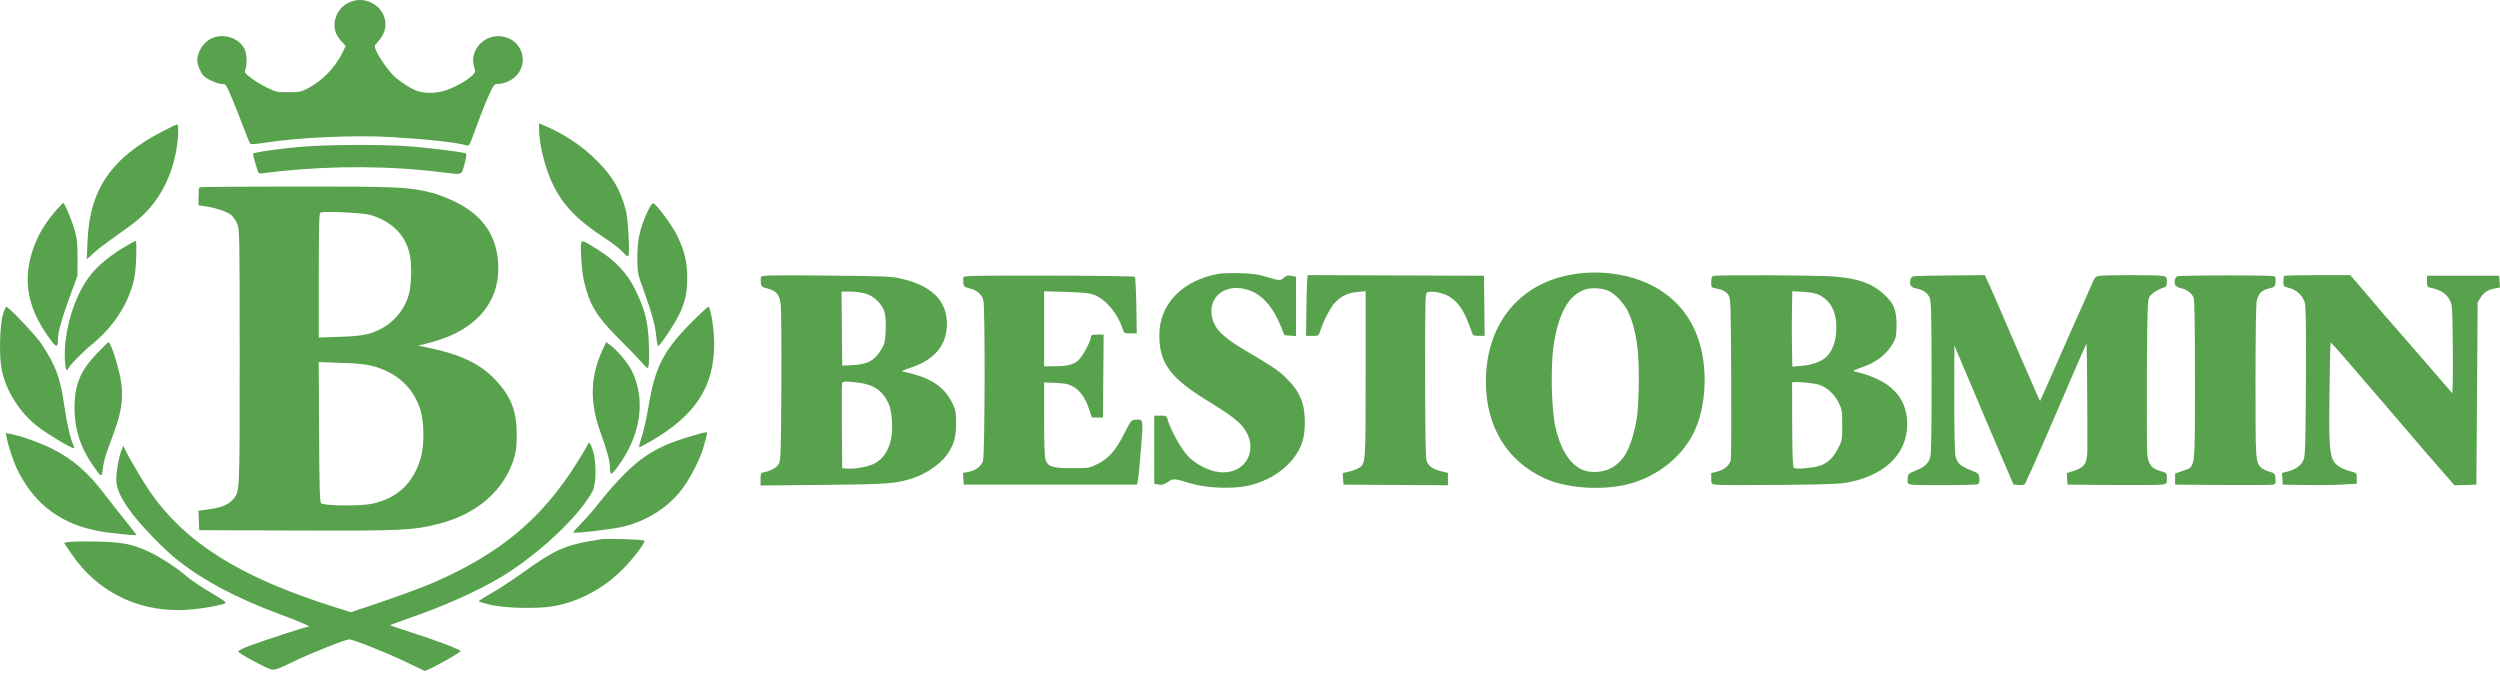
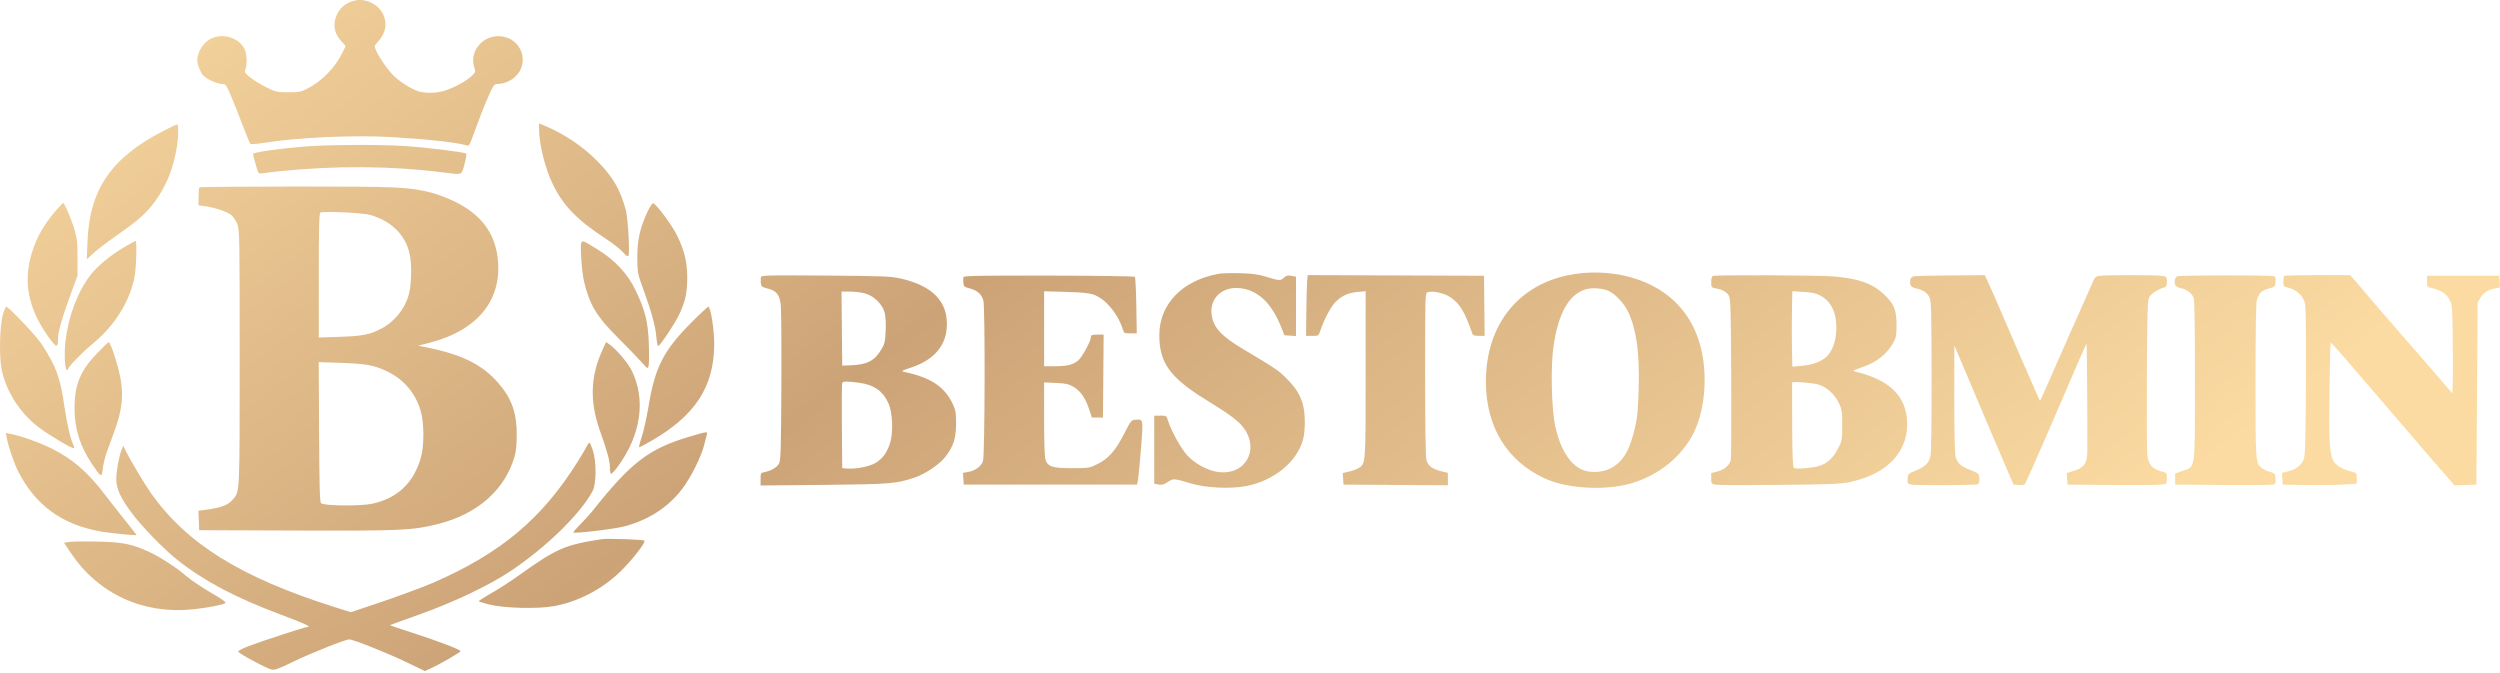
<svg xmlns="http://www.w3.org/2000/svg" width="1975" height="531" viewBox="0 0 1975 531" fill="none">
-   <path fill-rule="evenodd" clip-rule="evenodd" d="M280.849 0.329C272.653 1.89 266.923 7.255 264.784 15.371C263.203 21.368 264.829 27.218 269.52 32.41L273.083 36.354L270.361 41.917C264.69 53.509 254.421 63.99 242.849 69.998C237.923 72.555 236.352 72.853 227.795 72.853C218.757 72.853 217.827 72.649 210.6 69.076C206.398 66.998 200.696 63.509 197.93 61.323C193.343 57.697 192.986 57.122 193.875 54.785C195.477 50.571 195.027 42.157 192.996 38.337C188.693 30.249 177.433 26.331 168.402 29.779C161.139 32.553 155.874 40.256 155.855 48.135C155.848 51.017 158.396 57.184 160.637 59.708C163.042 62.417 171.758 66.332 175.411 66.343C178.343 66.353 178.657 66.787 182.814 76.603C185.202 82.24 189.364 92.703 192.063 99.853C194.761 107.003 197.325 113.213 197.76 113.654C198.195 114.094 202.989 113.741 208.414 112.868C234.826 108.618 279.63 106.565 308.849 108.266C337.566 109.938 360.926 112.527 369.002 114.934C370.223 115.297 371.067 114.304 372.227 111.14C379.643 90.905 382.483 83.614 386.069 75.603C389.734 67.416 390.505 66.352 392.779 66.347C397.502 66.337 402.869 64.274 406.525 61.064C419.238 49.903 412.078 29.718 395.009 28.595C381.191 27.687 370.378 40.957 374.74 53.47C375.756 56.385 375.618 56.985 373.397 59.303C369.835 63.021 360.861 68.234 353.295 70.98C346.415 73.478 338.389 74.011 331.555 72.425C326.849 71.332 318.095 66.14 312.058 60.861C307.46 56.841 299.355 45.403 296.894 39.463C295.663 36.491 295.75 36.06 298.078 33.555C303.789 27.411 305.681 21.155 303.865 14.413C301.301 4.89 290.762 -1.559 280.849 0.329ZM425.849 101.462C425.849 113.965 430.588 133.075 436.857 145.853C445.122 162.7 456.12 173.947 478.849 188.797C484.074 192.21 490.046 196.894 492.12 199.205C495.11 202.535 496.019 203.074 496.506 201.805C497.638 198.853 496.062 172.012 494.397 165.914C489.938 149.579 484.211 139.752 471.849 127.228C460.152 115.378 445.721 105.743 429.599 99.019L425.849 97.455V101.462ZM128.597 103.659C87.741 124.811 70.743 149.729 69.115 190.853L68.561 204.853L72.955 200.819C77.628 196.529 82.342 192.961 98.349 181.604C110.251 173.158 116.164 167.645 122.423 159.153C131.532 146.796 137.163 132.629 139.83 115.353C141.122 106.989 141.13 98.353 139.847 98.353C139.296 98.353 134.234 100.741 128.597 103.659ZM238.919 115.884C219.53 117.502 199.849 120.38 199.849 121.598C199.849 122.108 200.82 125.869 202.008 129.955C204.157 137.351 204.18 137.382 207.258 136.886C208.958 136.612 214.624 135.938 219.849 135.388C264.256 130.718 308.325 130.998 350.175 136.215C365.987 138.186 364.438 138.886 367.278 128.487C368.235 124.986 368.642 121.763 368.183 121.324C366.981 120.175 337.964 116.598 320.019 115.387C299.763 114.021 258.195 114.275 238.919 115.884ZM157.516 148.02C157.149 148.386 156.849 151.734 156.849 155.458V162.23L161.599 162.859C169.593 163.918 179.556 167.236 182.711 169.89C184.358 171.276 186.525 174.535 187.527 177.131C189.246 181.587 189.349 187.523 189.349 282.353C189.349 390.312 189.45 388.108 184.204 394.343C180.171 399.136 174.882 401.126 161.558 402.863L156.767 403.488L157.058 411.17L157.349 418.853L233.849 419.129C317.159 419.429 326.192 419.008 346.349 413.89C377.28 406.037 398.78 387.063 406.451 360.853C407.641 356.787 408.218 351.308 408.241 343.853C408.297 326.104 404.297 314.804 393.616 302.53C380.877 287.891 364.784 279.957 336.349 274.297L330.349 273.103L339.628 270.703C377.842 260.817 397.279 236.323 393.111 203.304C390.614 183.52 379.682 169.247 359.428 159.325C353.885 156.609 345.749 153.472 341.349 152.353C323.081 147.707 315.509 147.353 234.464 147.353C192.509 147.353 157.882 147.653 157.516 148.02ZM43.94 166.603C33.511 178.655 27.201 190.588 23.835 204.627C18.734 225.905 23.401 245.49 38.61 266.626C44.706 275.097 45.807 275.189 45.834 267.231C45.851 262.032 49.33 250.068 56.412 230.853L61.203 217.853L61.255 203.853C61.299 192.278 60.924 188.518 59.093 182.143C56.776 174.08 51.026 160.353 49.965 160.353C49.626 160.353 46.915 163.166 43.94 166.603ZM511.38 167.579C505.473 180.365 503.346 190.125 503.477 203.853C503.588 215.531 503.718 216.202 508.318 228.853C514.78 246.624 517.761 257.517 518.51 266.103C518.858 270.091 519.504 273.353 519.946 273.353C521.324 273.353 532.822 256.199 536.368 248.853C541.331 238.569 542.921 231.408 542.919 219.353C542.916 206.945 540.752 198.053 534.741 185.75C530.905 177.898 518.671 161.397 516.076 160.574C515.297 160.328 513.474 163.046 511.38 167.579ZM292.849 169.858C309.851 175.069 320.475 185.837 323.725 201.152C325.328 208.711 325.114 223.295 323.28 231.358C320.609 243.101 311.864 254.201 300.849 259.83C291.946 264.38 286.125 265.508 268.599 266.082L251.849 266.63V217.575C251.849 179.303 252.124 168.394 253.099 167.946C255.91 166.657 287.337 168.169 292.849 169.858ZM98 195.321C87.08 201.817 77.272 209.916 71.646 217.083C61.532 229.964 54.189 249.241 51.759 269.287C50.557 279.212 51.223 292.353 52.929 292.353C53.435 292.353 53.849 291.919 53.849 291.39C53.849 289.817 65.386 277.958 72.881 271.827C88.224 259.274 99.16 243.452 104.491 226.093C106.466 219.662 107.143 214.834 107.575 204.103C107.888 196.323 107.742 190.353 107.239 190.354C106.749 190.354 102.592 192.59 98 195.321ZM459.21 191.854C458.191 194.511 459.652 215.115 461.373 222.353C465.759 240.799 471.338 250.045 488.253 266.906C495.456 274.085 503.687 282.585 506.545 285.795C511.733 291.622 511.742 291.627 512.417 288.937C512.789 287.455 512.864 279.63 512.584 271.548C511.982 254.193 509.628 244.808 501.877 228.853C495.641 216.016 485.776 205.495 471.994 196.986C460.568 189.931 460.031 189.716 459.21 191.854ZM962.612 216.319C933.967 221.549 915.903 240.225 915.861 264.656C915.823 286.489 924.203 298.192 952.349 315.614C968.662 325.712 973.012 328.694 978.111 333.279C996.746 350.033 986.894 375.642 962.849 372.952C954.598 372.029 944.058 366.456 937.976 359.802C932.98 354.335 925.018 339.988 922.715 332.3C921.55 328.41 921.462 328.353 916.691 328.353H911.849V355.242V382.13L915.262 382.771C917.965 383.278 919.473 382.869 922.512 380.806C926.874 377.844 927.413 377.874 940.349 381.807C952.486 385.496 972.328 386.44 984.892 383.925C1006.77 379.546 1024.74 364.721 1029.4 347.195C1031.43 339.569 1031.25 325.82 1029.03 318.692C1026.67 311.141 1023.46 306.164 1016.21 298.811C1010.36 292.875 1006.58 290.316 982.849 276.268C964.661 265.499 958.384 258.668 957.157 248.306C955.639 235.485 965.619 226.224 979.418 227.648C993.7 229.122 1004.43 239.209 1012.12 258.381L1014.72 264.853L1019.28 265.158L1023.85 265.463V242.019V218.576L1020.23 217.898C1017.35 217.357 1016.17 217.638 1014.42 219.286C1011.62 221.912 1010.95 221.886 1000.77 218.776C994.155 216.752 989.669 216.12 979.849 215.827C972.974 215.622 965.218 215.843 962.612 216.319ZM1241.85 216.847C1199.81 224.074 1173.82 256.455 1173.86 301.545C1173.88 336.975 1190.36 364.091 1220.23 377.895C1238.79 386.468 1270.05 387.922 1290.85 381.179C1309.98 374.977 1325.86 362.62 1335.61 346.339C1343.41 333.339 1347.39 314.845 1346.58 295.434C1345.34 265.881 1333.41 243.242 1311.74 229.345C1292.92 217.273 1266.67 212.58 1241.85 216.847ZM601.262 218.719C600.957 219.513 600.852 221.621 601.029 223.403C601.321 226.366 601.766 226.749 606.196 227.869C613.483 229.71 615.899 232.695 616.804 240.978C617.218 244.759 617.426 273.806 617.268 305.526C617.022 354.807 616.759 363.626 615.459 366.141C613.885 369.184 609.284 371.916 603.929 372.987C600.985 373.576 600.849 373.822 600.849 378.572V383.541L650.599 383.06C703.278 382.552 707.815 382.19 722.413 377.332C731.012 374.47 742.405 366.761 747.015 360.685C753.271 352.44 755.232 346.317 755.289 334.853C755.332 326.044 755.02 324.172 752.664 319.135C746.294 305.518 735.325 298.262 714.349 293.792C711.622 293.211 712.08 292.912 719.39 290.503C738.226 284.296 747.893 272.755 748.059 256.277C748.245 237.846 736.367 225.856 712.349 220.231C703.971 218.269 699.84 218.094 652.583 217.699C608.986 217.335 601.738 217.479 601.262 218.719ZM761.201 218.877C760.93 219.584 760.852 221.621 761.029 223.403C761.321 226.358 761.77 226.751 766.128 227.851C771.906 229.311 775.513 232.484 776.845 237.279C778.352 242.705 778.074 359.873 776.543 364.318C775.118 368.455 770.34 371.925 764.775 372.866L760.747 373.546L761.048 378.199L761.349 382.853H829.804H898.259L898.965 379.353C899.354 377.428 900.441 366.238 901.382 354.487C903.279 330.793 903.339 331.101 896.958 331.592C893.723 331.841 893.321 332.338 888.24 342.353C881.391 355.855 875.777 362.279 867.081 366.56C860.518 369.792 860.143 369.853 846.871 369.853C831.452 369.853 827.87 368.719 825.957 363.234C825.245 361.19 824.849 349.708 824.849 331.084V302.114L834.099 302.52C841.591 302.848 844.182 303.394 847.729 305.389C853.302 308.524 857.299 314.111 860.262 322.907L862.601 329.853H866.975H871.349L871.613 297.103L871.876 264.353H866.863C862.636 264.353 861.849 264.646 861.849 266.219C861.849 269.376 854.935 282.103 851.775 284.762C847.74 288.157 842.92 289.341 833.099 289.347L824.849 289.353V259.74V230.126L842.099 230.603C855.059 230.961 860.539 231.513 864.135 232.822C873.321 236.168 882.955 247.547 886.806 259.603C887.981 263.279 888.103 263.353 893.024 263.353H898.045L897.697 241.436C897.506 229.381 896.974 219.143 896.515 218.686C896.057 218.228 865.535 217.794 828.688 217.722C774.932 217.617 761.597 217.845 761.201 218.877ZM1032.61 223.096C1032.38 226.262 1032.09 237.065 1031.98 247.103L1031.78 265.353H1036.73C1041.58 265.353 1041.72 265.267 1042.92 261.603C1045.66 253.225 1051.17 242.63 1054.65 239.018C1059.73 233.754 1064.77 231.378 1072.39 230.667L1078.85 230.064V295.741C1078.85 366.763 1078.89 366.127 1073.5 369.663C1072.05 370.609 1068.6 371.908 1065.81 372.55L1060.75 373.718L1061.05 378.286L1061.35 382.853L1102.6 383.114L1143.85 383.375V378.464V373.552L1139.01 372.393C1131.71 370.639 1128.14 368.064 1126.92 363.655C1126.23 361.169 1125.86 337.635 1125.85 295.67C1125.85 232.254 1125.87 231.48 1127.86 230.85C1131.93 229.559 1140.85 231.506 1145.64 234.727C1153.32 239.901 1157 245.955 1163.17 263.603C1163.64 264.924 1164.9 265.353 1168.34 265.353H1172.88L1172.62 241.603L1172.35 217.853L1102.69 217.596L1033.03 217.339L1032.61 223.096ZM1353.1 218.004C1352.37 218.304 1351.85 220.323 1351.85 222.825C1351.85 226.974 1351.98 227.155 1355.44 227.804C1360.72 228.796 1363.6 230.344 1365.58 233.257C1367.21 235.656 1367.37 240.556 1367.65 297.853C1367.81 331.953 1367.68 361.265 1367.37 362.991C1366.57 367.404 1362.57 370.983 1356.79 372.465L1351.85 373.731V377.997C1351.85 382.078 1352 382.291 1355.34 382.917C1357.26 383.278 1380.1 383.35 1406.09 383.077C1448.85 382.63 1454.23 382.388 1462.63 380.54C1491.86 374.104 1508.37 355.721 1506.55 331.613C1505.49 317.541 1498.15 307.042 1484.63 300.242C1480.35 298.09 1474.1 295.689 1470.75 294.906C1467.39 294.123 1464.44 293.275 1464.18 293.021C1463.93 292.767 1466.79 291.545 1470.53 290.307C1482.55 286.337 1491.02 279.627 1496.07 270.075C1497.94 266.536 1498.3 264.317 1498.26 256.353C1498.2 244.542 1496.11 239.622 1487.99 232.191C1478.79 223.773 1468.31 220.089 1448.78 218.41C1437.14 217.41 1355.38 217.062 1353.1 218.004ZM1513.1 218.132C1510.67 218.392 1509.71 219.074 1509.26 220.844C1508.24 224.909 1509.6 227.084 1513.63 227.84C1518.93 228.834 1522.58 231.27 1524.35 234.997C1525.67 237.782 1525.89 246.43 1525.96 297.575C1526.02 337.354 1525.68 358.251 1524.96 360.952C1523.57 366.087 1520.57 368.879 1513.22 371.859C1507.58 374.145 1507.34 374.391 1507.05 378.165C1506.79 381.544 1507.07 382.179 1509.05 382.709C1512.54 383.645 1561.16 383.443 1562.67 382.486C1563.49 381.966 1563.87 380.21 1563.67 377.842C1563.36 374.141 1563.15 373.957 1556.35 371.218C1548.65 368.119 1546.41 366.031 1544.88 360.523C1544.26 358.286 1543.88 340.449 1543.9 314.853L1543.94 272.853L1550.48 288.353C1564.89 322.496 1579.36 356.56 1584.89 369.353L1590.72 382.853L1594.53 383.114C1596.63 383.257 1598.85 383.032 1599.45 382.614C1600.06 382.195 1609.45 361.153 1620.33 335.853C1644.25 280.185 1648.14 271.3 1648.42 271.612C1648.69 271.913 1649.19 346.074 1648.99 356.526C1648.81 366.142 1646.55 369.399 1638.24 372.019L1632.76 373.748L1633.05 378.3L1633.35 382.853L1668.35 383.147C1687.6 383.309 1705.26 383.169 1707.6 382.836C1711.85 382.231 1711.85 382.229 1711.85 377.922C1711.85 373.662 1711.8 373.599 1707.3 372.34C1699.98 370.291 1697.17 366.933 1696.38 359.295C1696.01 355.752 1695.86 326.978 1696.03 295.353C1696.3 246.65 1696.58 237.394 1697.85 234.853C1699.21 232.146 1704.91 228.458 1710.1 226.931C1711.38 226.554 1711.85 225.367 1711.85 222.509C1711.85 218.934 1711.58 218.55 1708.72 217.978C1704.69 217.172 1662.06 217.161 1658.04 217.965C1655.63 218.447 1654.63 219.439 1653.35 222.629C1652.46 224.857 1649.78 230.994 1647.4 236.266C1641.41 249.502 1631.91 270.911 1623.85 289.353C1620.12 297.878 1615.85 307.553 1614.35 310.853L1611.62 316.853L1609.13 311.353C1605.7 303.794 1584.55 255.111 1579.37 242.853C1577.05 237.353 1573.53 229.372 1571.57 225.117L1567.99 217.381L1542.17 217.583C1527.97 217.694 1514.89 217.941 1513.1 218.132ZM1720.35 218.198C1719.03 218.629 1718.24 219.907 1718.04 221.933C1717.69 225.447 1718.99 226.831 1723.55 227.807C1727.63 228.679 1731.71 231.874 1733.03 235.234C1733.69 236.934 1734.03 259.905 1734 300.677C1733.94 373.4 1734.63 368.288 1724.3 371.977L1718.35 374.1V378.477V382.853L1755.85 383.132C1776.47 383.285 1794.39 383.157 1795.65 382.848C1797.67 382.357 1797.92 381.765 1797.65 378.109C1797.36 374.109 1797.16 373.876 1792.95 372.662C1790.53 371.965 1787.66 370.597 1786.56 369.623C1781.87 365.451 1781.85 365.08 1781.85 301.135C1781.86 263.27 1782.24 239.488 1782.88 237.183C1784.4 231.711 1786.88 229.289 1792.39 227.896C1797.22 226.675 1797.36 226.54 1797.65 222.619C1797.91 219.116 1797.65 218.53 1795.65 218.088C1792.23 217.334 1722.68 217.436 1720.35 218.198ZM1804.52 218.02C1804.15 218.386 1803.85 220.405 1803.85 222.505C1803.85 226.206 1803.99 226.36 1808.42 227.476C1814.36 228.971 1819.32 233.674 1820.81 239.225C1821.65 242.345 1821.89 259.717 1821.66 301.7C1821.38 352.971 1821.15 360.279 1819.71 363.454C1817.69 367.911 1813.65 370.87 1807.48 372.425L1802.75 373.615L1803.05 378.234L1803.35 382.853L1821.35 383.167C1831.25 383.34 1844.41 383.183 1850.6 382.818L1861.85 382.156V377.873C1861.85 373.598 1861.84 373.588 1857.1 372.395C1850.69 370.781 1845.51 367.736 1843.56 364.434C1840.32 358.962 1839.74 349.204 1840.29 309.54C1840.58 288.371 1840.99 270.882 1841.19 270.675C1841.4 270.469 1845.57 274.949 1850.46 280.632C1855.35 286.315 1871.5 305.075 1886.35 322.322C1901.2 339.568 1914.67 355.293 1916.29 357.266C1917.91 359.239 1921.28 363.133 1923.79 365.92C1926.3 368.706 1930.75 373.786 1933.69 377.207L1939.03 383.428L1947.69 383.141L1956.35 382.853L1956.85 310.853L1957.35 238.853L1959.7 235.079C1962.29 230.911 1965.49 228.886 1971.18 227.818L1974.95 227.112L1974.65 222.482L1974.35 217.853H1945.85H1917.35V222.308C1917.35 226.655 1917.44 226.783 1921.11 227.546C1927.82 228.939 1932.66 232.082 1935.09 236.616C1937.25 240.67 1937.36 242.022 1937.65 267.853C1937.82 282.703 1937.82 298.426 1937.65 302.792L1937.35 310.732L1915.85 285.808C1904.02 272.099 1892.3 258.627 1889.8 255.868C1887.29 253.11 1881.06 245.903 1875.95 239.853C1870.83 233.803 1864.42 226.266 1861.69 223.103L1856.73 217.353H1830.96C1816.78 217.353 1804.88 217.653 1804.52 218.02ZM1271.47 230.158C1276.78 232.867 1283.48 240.301 1286.44 246.768C1292.91 260.911 1295.34 279.013 1294.55 307.319C1294.08 324.207 1293.54 329.717 1291.52 338.353C1287.4 355.976 1282.22 364.655 1272.77 369.8C1266.08 373.44 1255.73 373.898 1249.38 370.834C1239.85 366.233 1232.67 354.581 1228.76 337.353C1225.68 323.808 1224.89 289.716 1227.28 273.495C1231.1 247.538 1239.22 232.982 1252.27 228.704C1257.62 226.95 1266.49 227.622 1271.47 230.158ZM683.773 231.923C690.541 233.933 697.019 240.316 698.821 246.751C699.604 249.549 699.935 255.006 699.69 261.091C699.352 269.529 698.917 271.561 696.611 275.497C691.075 284.943 685.33 288.038 672.349 288.568L665.349 288.853L665.084 259.603L664.819 230.353H671.652C675.411 230.353 680.865 231.06 683.773 231.923ZM1437.46 233.155C1446.99 238.015 1451.42 247.631 1450.64 261.762C1450.16 270.48 1447.31 277.744 1442.69 282.054C1438.79 285.682 1431.49 288.324 1423.5 289L1415.95 289.638L1415.65 274.745C1415.48 266.555 1415.48 253.154 1415.65 244.967L1415.95 230.081L1424.67 230.578C1430.74 230.925 1434.62 231.706 1437.46 233.155ZM2.406 248.103C-0.188 256.763 -0.839 280.481 1.218 291.353C4.485 308.617 15.487 326.038 30.278 337.368C38.462 343.637 57.598 354.937 58.501 354.035C58.781 353.754 58.545 352.653 57.975 351.589C55.839 347.598 52.868 334.738 50.806 320.559C47.549 298.162 44.314 289.36 32.913 271.869C28.685 265.384 6.888 242.353 4.978 242.353C4.51 242.353 3.353 244.94 2.406 248.103ZM545.331 255.67C524.087 277.148 517.399 290.374 512.367 320.853C510.914 329.653 508.489 340.565 506.977 345.103C505.465 349.641 504.572 353.353 504.993 353.353C505.413 353.353 509.62 351.13 514.341 348.414C549.273 328.313 564.128 305.514 564.226 271.853C564.259 260.22 561.429 242.353 559.552 242.353C558.975 242.353 552.575 248.346 545.331 255.67ZM76.6 279.206C63.39 292.91 58.831 304.077 58.866 322.652C58.897 338.735 63.26 352.642 72.633 366.532C79.965 377.399 80.433 377.604 81.199 370.278C81.549 366.932 82.925 361.193 84.257 357.524C85.59 353.855 88.488 345.85 90.699 339.736C95.88 325.403 97.334 315.129 95.878 303.15C94.625 292.845 87.694 270.353 85.772 270.353C85.421 270.353 81.294 274.337 76.6 279.206ZM475.744 276.924C466.391 297.552 465.826 317.399 473.941 340.284C479.974 357.298 481.849 364.246 481.849 369.581C481.849 372.206 482.284 374.353 482.817 374.353C483.349 374.353 485.538 371.99 487.683 369.103C506.459 343.817 510.549 315.53 498.795 292.246C495.854 286.421 486.907 275.954 481.694 272.243L478.801 270.183L475.744 276.924ZM294.477 289.17C313.621 294.329 326.652 306.322 332.119 323.811C335.268 333.883 335.267 352.848 332.117 362.853C326.024 382.205 313.737 393.556 294.151 397.925C285.124 399.939 255.761 399.669 253.647 397.554C252.621 396.527 252.291 384.7 252.074 341.159L251.799 286.065L269.574 286.657C282.419 287.084 289.326 287.781 294.477 289.17ZM678.581 302.354C690.422 303.892 697.554 308.923 701.97 318.853C705.291 326.319 705.781 342.645 702.927 350.758C700.316 358.181 696.951 362.626 691.565 365.767C686.795 368.549 676.442 370.644 669.801 370.17L665.349 369.853L665.085 336.861C664.94 318.715 665.038 303.302 665.304 302.611C665.871 301.131 668.74 301.076 678.581 302.354ZM1436.96 303.904C1443.35 306.006 1449.21 311.361 1452.54 318.129C1455.14 323.438 1455.35 324.723 1455.35 335.853C1455.35 347.2 1455.19 348.176 1452.35 353.793C1448.57 361.281 1443.97 365.778 1438.01 367.827C1432.64 369.674 1418.92 370.868 1417.16 369.641C1416.29 369.031 1415.93 360.036 1415.82 335.832C1415.74 317.693 1415.71 302.585 1415.76 302.258C1415.93 301.12 1432.38 302.398 1436.96 303.904ZM545.349 344.753C512.555 354.484 498.749 365.008 468.038 403.684C466.218 405.977 462.055 410.565 458.788 413.88C455.522 417.195 452.849 420.211 452.849 420.583C452.849 421.815 484.688 418.067 493.325 415.817C512.161 410.911 527.92 400.71 538.854 386.346C545.86 377.143 553.929 360.989 556.333 351.353C557.225 347.778 558.186 344.065 558.469 343.103C559.149 340.791 558.374 340.889 545.349 344.753ZM5.3 345.942C6.55 352.606 10.96 365.606 14.09 371.853C27.711 399.037 48.996 414.592 79.849 419.91C88.622 421.422 107.849 423.278 107.849 422.613C107.849 422.455 103.44 416.819 98.051 410.089C92.661 403.359 86.043 394.928 83.342 391.353C69.608 373.171 57.73 362.82 40.951 354.41C31.615 349.73 16.341 344.274 8.462 342.804L4.575 342.079L5.3 345.942ZM464.398 351.109C464.034 352.068 460.515 358.028 456.577 364.353C428.405 409.6 395.828 436.968 342.349 460.319C334.164 463.893 311.489 472.189 293.729 478.108L277.109 483.648L263.729 479.403C189.725 455.924 147.084 429.292 118.75 388.853C114.239 382.416 102.829 363.271 99.759 356.991L97.383 352.129L96.091 355.296C93.989 360.445 91.849 372.051 91.849 378.294C91.849 386.073 95.152 393.357 104.118 405.353C112.174 416.13 129.904 434.317 140.413 442.585C161.475 459.153 186.357 472.286 221.778 485.529C241.439 492.88 246.649 495.34 242.599 495.359C240.815 495.367 207.013 506.393 196.576 510.371C191.751 512.21 187.958 514.181 188.148 514.751C188.669 516.313 210.877 528.261 214.544 528.952C217.155 529.445 220.219 528.338 231.276 522.907C244.004 516.656 272.449 505.293 275.818 505.114C278.62 504.966 305.143 515.496 320.504 522.856L335.658 530.118L339.819 528.255C346.639 525.201 363.849 515.304 363.849 514.434C363.849 513.212 345.468 506.198 325.549 499.82C315.758 496.685 307.883 494.001 308.049 493.855C308.214 493.708 318.699 489.912 331.349 485.419C358.229 475.872 386.534 462.406 403.354 451.163C431.494 432.354 458.483 406.02 468.175 387.913C471.135 382.385 471.279 364.802 468.437 356.071C466.357 349.681 465.389 348.492 464.398 351.109ZM475.349 425.961C446.47 430.333 439.568 433.323 410.849 453.909C403.974 458.836 393.705 465.496 388.029 468.707C382.353 471.918 377.948 474.785 378.24 475.078C378.533 475.37 382.277 476.493 386.561 477.572C398.206 480.507 424.567 481.174 437.551 478.862C456.384 475.51 475.292 465.732 489.717 451.885C499.059 442.917 510.351 428.455 509.037 427.141C508.103 426.207 480.185 425.229 475.349 425.961ZM53.981 428.172L50.614 428.853L55.945 436.814C77.587 469.133 112.818 485.418 152.349 481.374C163.892 480.193 176.757 477.691 178.197 476.348C178.664 475.912 175.739 473.627 171.697 471.268C160.511 464.741 150.882 458.37 146.92 454.873C140.208 448.948 126.89 440.243 118.616 436.371C104.296 429.669 96.923 428.195 75.849 427.82C65.674 427.638 55.834 427.797 53.981 428.172Z" fill="#58A24D" />
+   <defs>
+     <linearGradient id="bg" x1="0" y1="0" x2="1" y2="0.35">
+       <stop offset="0" stop-color="#FBDBA2" />
+       <stop offset="0.48" stop-color="#CCA377" />
+       <stop offset="1" stop-color="#FBDBA2" />
+     </linearGradient>
+   </defs>
+   <path fill-rule="evenodd" clip-rule="evenodd" d="M280.849 0.329C272.653 1.89 266.923 7.255 264.784 15.371C263.203 21.368 264.829 27.218 269.52 32.41L273.083 36.354L270.361 41.917C264.69 53.509 254.421 63.99 242.849 69.998C237.923 72.555 236.352 72.853 227.795 72.853C218.757 72.853 217.827 72.649 210.6 69.076C206.398 66.998 200.696 63.509 197.93 61.323C193.343 57.697 192.986 57.122 193.875 54.785C195.477 50.571 195.027 42.157 192.996 38.337C188.693 30.249 177.433 26.331 168.402 29.779C161.139 32.553 155.874 40.256 155.855 48.135C155.848 51.017 158.396 57.184 160.637 59.708C163.042 62.417 171.758 66.332 175.411 66.343C178.343 66.353 178.657 66.787 182.814 76.603C185.202 82.24 189.364 92.703 192.063 99.853C194.761 107.003 197.325 113.213 197.76 113.654C198.195 114.094 202.989 113.741 208.414 112.868C234.826 108.618 279.63 106.565 308.849 108.266C337.566 109.938 360.926 112.527 369.002 114.934C370.223 115.297 371.067 114.304 372.227 111.14C379.643 90.905 382.483 83.614 386.069 75.603C389.734 67.416 390.505 66.352 392.779 66.347C397.502 66.337 402.869 64.274 406.525 61.064C419.238 49.903 412.078 29.718 395.009 28.595C381.191 27.687 370.378 40.957 374.74 53.47C375.756 56.385 375.618 56.985 373.397 59.303C369.835 63.021 360.861 68.234 353.295 70.98C346.415 73.478 338.389 74.011 331.555 72.425C326.849 71.332 318.095 66.14 312.058 60.861C307.46 56.841 299.355 45.403 296.894 39.463C295.663 36.491 295.75 36.06 298.078 33.555C303.789 27.411 305.681 21.155 303.865 14.413C301.301 4.89 290.762 -1.559 280.849 0.329ZM425.849 101.462C425.849 113.965 430.588 133.075 436.857 145.853C445.122 162.7 456.12 173.947 478.849 188.797C484.074 192.21 490.046 196.894 492.12 199.205C495.11 202.535 496.019 203.074 496.506 201.805C497.638 198.853 496.062 172.012 494.397 165.914C489.938 149.579 484.211 139.752 471.849 127.228C460.152 115.378 445.721 105.743 429.599 99.019L425.849 97.455V101.462ZM128.597 103.659C87.741 124.811 70.743 149.729 69.115 190.853L68.561 204.853L72.955 200.819C77.628 196.529 82.342 192.961 98.349 181.604C110.251 173.158 116.164 167.645 122.423 159.153C131.532 146.796 137.163 132.629 139.83 115.353C141.122 106.989 141.13 98.353 139.847 98.353C139.296 98.353 134.234 100.741 128.597 103.659ZM238.919 115.884C219.53 117.502 199.849 120.38 199.849 121.598C199.849 122.108 200.82 125.869 202.008 129.955C204.157 137.351 204.18 137.382 207.258 136.886C208.958 136.612 214.624 135.938 219.849 135.388C264.256 130.718 308.325 130.998 350.175 136.215C365.987 138.186 364.438 138.886 367.278 128.487C368.235 124.986 368.642 121.763 368.183 121.324C366.981 120.175 337.964 116.598 320.019 115.387C299.763 114.021 258.195 114.275 238.919 115.884ZM157.516 148.02C157.149 148.386 156.849 151.734 156.849 155.458V162.23L161.599 162.859C169.593 163.918 179.556 167.236 182.711 169.89C184.358 171.276 186.525 174.535 187.527 177.131C189.246 181.587 189.349 187.523 189.349 282.353C189.349 390.312 189.45 388.108 184.204 394.343C180.171 399.136 174.882 401.126 161.558 402.863L156.767 403.488L157.058 411.17L157.349 418.853L233.849 419.129C317.159 419.429 326.192 419.008 346.349 413.89C377.28 406.037 398.78 387.063 406.451 360.853C407.641 356.787 408.218 351.308 408.241 343.853C408.297 326.104 404.297 314.804 393.616 302.53C380.877 287.891 364.784 279.957 336.349 274.297L330.349 273.103L339.628 270.703C377.842 260.817 397.279 236.323 393.111 203.304C390.614 183.52 379.682 169.247 359.428 159.325C353.885 156.609 345.749 153.472 341.349 152.353C323.081 147.707 315.509 147.353 234.464 147.353C192.509 147.353 157.882 147.653 157.516 148.02ZM43.94 166.603C33.511 178.655 27.201 190.588 23.835 204.627C18.734 225.905 23.401 245.49 38.61 266.626C44.706 275.097 45.807 275.189 45.834 267.231C45.851 262.032 49.33 250.068 56.412 230.853L61.203 217.853L61.255 203.853C61.299 192.278 60.924 188.518 59.093 182.143C56.776 174.08 51.026 160.353 49.965 160.353C49.626 160.353 46.915 163.166 43.94 166.603ZM511.38 167.579C505.473 180.365 503.346 190.125 503.477 203.853C503.588 215.531 503.718 216.202 508.318 228.853C514.78 246.624 517.761 257.517 518.51 266.103C518.858 270.091 519.504 273.353 519.946 273.353C521.324 273.353 532.822 256.199 536.368 248.853C541.331 238.569 542.921 231.408 542.919 219.353C542.916 206.945 540.752 198.053 534.741 185.75C530.905 177.898 518.671 161.397 516.076 160.574C515.297 160.328 513.474 163.046 511.38 167.579ZM292.849 169.858C309.851 175.069 320.475 185.837 323.725 201.152C325.328 208.711 325.114 223.295 323.28 231.358C320.609 243.101 311.864 254.201 300.849 259.83C291.946 264.38 286.125 265.508 268.599 266.082L251.849 266.63V217.575C251.849 179.303 252.124 168.394 253.099 167.946C255.91 166.657 287.337 168.169 292.849 169.858ZM98 195.321C87.08 201.817 77.272 209.916 71.646 217.083C61.532 229.964 54.189 249.241 51.759 269.287C50.557 279.212 51.223 292.353 52.929 292.353C53.435 292.353 53.849 291.919 53.849 291.39C53.849 289.817 65.386 277.958 72.881 271.827C88.224 259.274 99.16 243.452 104.491 226.093C106.466 219.662 107.143 214.834 107.575 204.103C107.888 196.323 107.742 190.353 107.239 190.354C106.749 190.354 102.592 192.59 98 195.321ZM459.21 191.854C458.191 194.511 459.652 215.115 461.373 222.353C465.759 240.799 471.338 250.045 488.253 266.906C495.456 274.085 503.687 282.585 506.545 285.795C511.733 291.622 511.742 291.627 512.417 288.937C512.789 287.455 512.864 279.63 512.584 271.548C511.982 254.193 509.628 244.808 501.877 228.853C495.641 216.016 485.776 205.495 471.994 196.986C460.568 189.931 460.031 189.716 459.21 191.854ZM962.612 216.319C933.967 221.549 915.903 240.225 915.861 264.656C915.823 286.489 924.203 298.192 952.349 315.614C968.662 325.712 973.012 328.694 978.111 333.279C996.746 350.033 986.894 375.642 962.849 372.952C954.598 372.029 944.058 366.456 937.976 359.802C932.98 354.335 925.018 339.988 922.715 332.3C921.55 328.41 921.462 328.353 916.691 328.353H911.849V355.242V382.13L915.262 382.771C917.965 383.278 919.473 382.869 922.512 380.806C926.874 377.844 927.413 377.874 940.349 381.807C952.486 385.496 972.328 386.44 984.892 383.925C1006.77 379.546 1024.74 364.721 1029.4 347.195C1031.43 339.569 1031.25 325.82 1029.03 318.692C1026.67 311.141 1023.46 306.164 1016.21 298.811C1010.36 292.875 1006.58 290.316 982.849 276.268C964.661 265.499 958.384 258.668 957.157 248.306C955.639 235.485 965.619 226.224 979.418 227.648C993.7 229.122 1004.43 239.209 1012.12 258.381L1014.72 264.853L1019.28 265.158L1023.85 265.463V242.019V218.576L1020.23 217.898C1017.35 217.357 1016.17 217.638 1014.42 219.286C1011.62 221.912 1010.95 221.886 1000.77 218.776C994.155 216.752 989.669 216.12 979.849 215.827C972.974 215.622 965.218 215.843 962.612 216.319ZM1241.85 216.847C1199.81 224.074 1173.82 256.455 1173.86 301.545C1173.88 336.975 1190.36 364.091 1220.23 377.895C1238.79 386.468 1270.05 387.922 1290.85 381.179C1309.98 374.977 1325.86 362.62 1335.61 346.339C1343.41 333.339 1347.39 314.845 1346.58 295.434C1345.34 265.881 1333.41 243.242 1311.74 229.345C1292.92 217.273 1266.67 212.58 1241.85 216.847ZM601.262 218.719C600.957 219.513 600.852 221.621 601.029 223.403C601.321 226.366 601.766 226.749 606.196 227.869C613.483 229.71 615.899 232.695 616.804 240.978C617.218 244.759 617.426 273.806 617.268 305.526C617.022 354.807 616.759 363.626 615.459 366.141C613.885 369.184 609.284 371.916 603.929 372.987C600.985 373.576 600.849 373.822 600.849 378.572V383.541L650.599 383.06C703.278 382.552 707.815 382.19 722.413 377.332C731.012 374.47 742.405 366.761 747.015 360.685C753.271 352.44 755.232 346.317 755.289 334.853C755.332 326.044 755.02 324.172 752.664 319.135C746.294 305.518 735.325 298.262 714.349 293.792C711.622 293.211 712.08 292.912 719.39 290.503C738.226 284.296 747.893 272.755 748.059 256.277C748.245 237.846 736.367 225.856 712.349 220.231C703.971 218.269 699.84 218.094 652.583 217.699C608.986 217.335 601.738 217.479 601.262 218.719ZM761.201 218.877C760.93 219.584 760.852 221.621 761.029 223.403C761.321 226.358 761.77 226.751 766.128 227.851C771.906 229.311 775.513 232.484 776.845 237.279C778.352 242.705 778.074 359.873 776.543 364.318C775.118 368.455 770.34 371.925 764.775 372.866L760.747 373.546L761.048 378.199L761.349 382.853H829.804H898.259L898.965 379.353C899.354 377.428 900.441 366.238 901.382 354.487C903.279 330.793 903.339 331.101 896.958 331.592C893.723 331.841 893.321 332.338 888.24 342.353C881.391 355.855 875.777 362.279 867.081 366.56C860.518 369.792 860.143 369.853 846.871 369.853C831.452 369.853 827.87 368.719 825.957 363.234C825.245 361.19 824.849 349.708 824.849 331.084V302.114L834.099 302.52C841.591 302.848 844.182 303.394 847.729 305.389C853.302 308.524 857.299 314.111 860.262 322.907L862.601 329.853H866.975H871.349L871.613 297.103L871.876 264.353H866.863C862.636 264.353 861.849 264.646 861.849 266.219C861.849 269.376 854.935 282.103 851.775 284.762C847.74 288.157 842.92 289.341 833.099 289.347L824.849 289.353V259.74V230.126L842.099 230.603C855.059 230.961 860.539 231.513 864.135 232.822C873.321 236.168 882.955 247.547 886.806 259.603C887.981 263.279 888.103 263.353 893.024 263.353H898.045L897.697 241.436C897.506 229.381 896.974 219.143 896.515 218.686C896.057 218.228 865.535 217.794 828.688 217.722C774.932 217.617 761.597 217.845 761.201 218.877ZM1032.61 223.096C1032.38 226.262 1032.09 237.065 1031.98 247.103L1031.78 265.353H1036.73C1041.58 265.353 1041.72 265.267 1042.92 261.603C1045.66 253.225 1051.17 242.63 1054.65 239.018C1059.73 233.754 1064.77 231.378 1072.39 230.667L1078.85 230.064V295.741C1078.85 366.763 1078.89 366.127 1073.5 369.663C1072.05 370.609 1068.6 371.908 1065.81 372.55L1060.75 373.718L1061.05 378.286L1061.35 382.853L1102.6 383.114L1143.85 383.375V378.464V373.552L1139.01 372.393C1131.71 370.639 1128.14 368.064 1126.92 363.655C1126.23 361.169 1125.86 337.635 1125.85 295.67C1125.85 232.254 1125.87 231.48 1127.86 230.85C1131.93 229.559 1140.85 231.506 1145.64 234.727C1153.32 239.901 1157 245.955 1163.17 263.603C1163.64 264.924 1164.9 265.353 1168.34 265.353H1172.88L1172.62 241.603L1172.35 217.853L1102.69 217.596L1033.03 217.339L1032.61 223.096ZM1353.1 218.004C1352.37 218.304 1351.85 220.323 1351.85 222.825C1351.85 226.974 1351.98 227.155 1355.44 227.804C1360.72 228.796 1363.6 230.344 1365.58 233.257C1367.21 235.656 1367.37 240.556 1367.65 297.853C1367.81 331.953 1367.68 361.265 1367.37 362.991C1366.57 367.404 1362.57 370.983 1356.79 372.465L1351.85 373.731V377.997C1351.85 382.078 1352 382.291 1355.34 382.917C1357.26 383.278 1380.1 383.35 1406.09 383.077C1448.85 382.63 1454.23 382.388 1462.63 380.54C1491.86 374.104 1508.37 355.721 1506.55 331.613C1505.49 317.541 1498.15 307.042 1484.63 300.242C1480.35 298.09 1474.1 295.689 1470.75 294.906C1467.39 294.123 1464.44 293.275 1464.18 293.021C1463.93 292.767 1466.79 291.545 1470.53 290.307C1482.55 286.337 1491.02 279.627 1496.07 270.075C1497.94 266.536 1498.3 264.317 1498.26 256.353C1498.2 244.542 1496.11 239.622 1487.99 232.191C1478.79 223.773 1468.31 220.089 1448.78 218.41C1437.14 217.41 1355.38 217.062 1353.1 218.004ZM1513.1 218.132C1510.67 218.392 1509.71 219.074 1509.26 220.844C1508.24 224.909 1509.6 227.084 1513.63 227.84C1518.93 228.834 1522.58 231.27 1524.35 234.997C1525.67 237.782 1525.89 246.43 1525.96 297.575C1526.02 337.354 1525.68 358.251 1524.96 360.952C1523.57 366.087 1520.57 368.879 1513.22 371.859C1507.58 374.145 1507.34 374.391 1507.05 378.165C1506.79 381.544 1507.07 382.179 1509.05 382.709C1512.54 383.645 1561.16 383.443 1562.67 382.486C1563.49 381.966 1563.87 380.21 1563.67 377.842C1563.36 374.141 1563.15 373.957 1556.35 371.218C1548.65 368.119 1546.41 366.031 1544.88 360.523C1544.26 358.286 1543.88 340.449 1543.9 314.853L1543.94 272.853L1550.48 288.353C1564.89 322.496 1579.36 356.56 1584.89 369.353L1590.72 382.853L1594.53 383.114C1596.63 383.257 1598.85 383.032 1599.45 382.614C1600.06 382.195 1609.45 361.153 1620.33 335.853C1644.25 280.185 1648.14 271.3 1648.42 271.612C1648.69 271.913 1649.19 346.074 1648.99 356.526C1648.81 366.142 1646.55 369.399 1638.24 372.019L1632.76 373.748L1633.05 378.3L1633.35 382.853L1668.35 383.147C1687.6 383.309 1705.26 383.169 1707.6 382.836C1711.85 382.231 1711.85 382.229 1711.85 377.922C1711.85 373.662 1711.8 373.599 1707.3 372.34C1699.98 370.291 1697.17 366.933 1696.38 359.295C1696.01 355.752 1695.86 326.978 1696.03 295.353C1696.3 246.65 1696.58 237.394 1697.85 234.853C1699.21 232.146 1704.91 228.458 1710.1 226.931C1711.38 226.554 1711.85 225.367 1711.85 222.509C1711.85 218.934 1711.58 218.55 1708.72 217.978C1704.69 217.172 1662.06 217.161 1658.04 217.965C1655.63 218.447 1654.63 219.439 1653.35 222.629C1652.46 224.857 1649.78 230.994 1647.4 236.266C1641.41 249.502 1631.91 270.911 1623.85 289.353C1620.12 297.878 1615.85 307.553 1614.35 310.853L1611.62 316.853L1609.13 311.353C1605.7 303.794 1584.55 255.111 1579.37 242.853C1577.05 237.353 1573.53 229.372 1571.57 225.117L1567.99 217.381L1542.17 217.583C1527.97 217.694 1514.89 217.941 1513.1 218.132ZM1720.35 218.198C1719.03 218.629 1718.24 219.907 1718.04 221.933C1717.69 225.447 1718.99 226.831 1723.55 227.807C1727.63 228.679 1731.71 231.874 1733.03 235.234C1733.69 236.934 1734.03 259.905 1734 300.677C1733.94 373.4 1734.63 368.288 1724.3 371.977L1718.35 374.1V378.477V382.853L1755.85 383.132C1776.47 383.285 1794.39 383.157 1795.65 382.848C1797.67 382.357 1797.92 381.765 1797.65 378.109C1797.36 374.109 1797.16 373.876 1792.95 372.662C1790.53 371.965 1787.66 370.597 1786.56 369.623C1781.87 365.451 1781.85 365.08 1781.85 301.135C1781.86 263.27 1782.24 239.488 1782.88 237.183C1784.4 231.711 1786.88 229.289 1792.39 227.896C1797.22 226.675 1797.36 226.54 1797.65 222.619C1797.91 219.116 1797.65 218.53 1795.65 218.088C1792.23 217.334 1722.68 217.436 1720.35 218.198ZM1804.52 218.02C1804.15 218.386 1803.85 220.405 1803.85 222.505C1803.85 226.206 1803.99 226.36 1808.42 227.476C1814.36 228.971 1819.32 233.674 1820.81 239.225C1821.65 242.345 1821.89 259.717 1821.66 301.7C1821.38 352.971 1821.15 360.279 1819.71 363.454C1817.69 367.911 1813.65 370.87 1807.48 372.425L1802.75 373.615L1803.05 378.234L1803.35 382.853L1821.35 383.167C1831.25 383.34 1844.41 383.183 1850.6 382.818L1861.85 382.156V377.873C1861.85 373.598 1861.84 373.588 1857.1 372.395C1850.69 370.781 1845.51 367.736 1843.56 364.434C1840.32 358.962 1839.74 349.204 1840.29 309.54C1840.58 288.371 1840.99 270.882 1841.19 270.675C1841.4 270.469 1845.57 274.949 1850.46 280.632C1855.35 286.315 1871.5 305.075 1886.35 322.322C1901.2 339.568 1914.67 355.293 1916.29 357.266C1917.91 359.239 1921.28 363.133 1923.79 365.92C1926.3 368.706 1930.75 373.786 1933.69 377.207L1939.03 383.428L1947.69 383.141L1956.35 382.853L1956.85 310.853L1957.35 238.853L1959.7 235.079C1962.29 230.911 1965.49 228.886 1971.18 227.818L1974.95 227.112L1974.65 222.482L1974.35 217.853H1945.85H1917.35V222.308C1917.35 226.655 1917.44 226.783 1921.11 227.546C1927.82 228.939 1932.66 232.082 1935.09 236.616C1937.25 240.67 1937.36 242.022 1937.65 267.853C1937.82 282.703 1937.82 298.426 1937.65 302.792L1937.35 310.732L1915.85 285.808C1904.02 272.099 1892.3 258.627 1889.8 255.868C1887.29 253.11 1881.06 245.903 1875.95 239.853C1870.83 233.803 1864.42 226.266 1861.69 223.103L1856.73 217.353H1830.96C1816.78 217.353 1804.88 217.653 1804.52 218.02ZM1271.47 230.158C1276.78 232.867 1283.48 240.301 1286.44 246.768C1292.91 260.911 1295.34 279.013 1294.55 307.319C1294.08 324.207 1293.54 329.717 1291.52 338.353C1287.4 355.976 1282.22 364.655 1272.77 369.8C1266.08 373.44 1255.73 373.898 1249.38 370.834C1239.85 366.233 1232.67 354.581 1228.76 337.353C1225.68 323.808 1224.89 289.716 1227.28 273.495C1231.1 247.538 1239.22 232.982 1252.27 228.704C1257.62 226.95 1266.49 227.622 1271.47 230.158ZM683.773 231.923C690.541 233.933 697.019 240.316 698.821 246.751C699.604 249.549 699.935 255.006 699.69 261.091C699.352 269.529 698.917 271.561 696.611 275.497C691.075 284.943 685.33 288.038 672.349 288.568L665.349 288.853L665.084 259.603L664.819 230.353H671.652C675.411 230.353 680.865 231.06 683.773 231.923ZM1437.46 233.155C1446.99 238.015 1451.42 247.631 1450.64 261.762C1450.16 270.48 1447.31 277.744 1442.69 282.054C1438.79 285.682 1431.49 288.324 1423.5 289L1415.95 289.638L1415.65 274.745C1415.48 266.555 1415.48 253.154 1415.65 244.967L1415.95 230.081L1424.67 230.578C1430.74 230.925 1434.62 231.706 1437.46 233.155ZM2.406 248.103C-0.188 256.763 -0.839 280.481 1.218 291.353C4.485 308.617 15.487 326.038 30.278 337.368C38.462 343.637 57.598 354.937 58.501 354.035C58.781 353.754 58.545 352.653 57.975 351.589C55.839 347.598 52.868 334.738 50.806 320.559C47.549 298.162 44.314 289.36 32.913 271.869C28.685 265.384 6.888 242.353 4.978 242.353C4.51 242.353 3.353 244.94 2.406 248.103ZM545.331 255.67C524.087 277.148 517.399 290.374 512.367 320.853C510.914 329.653 508.489 340.565 506.977 345.103C505.465 349.641 504.572 353.353 504.993 353.353C505.413 353.353 509.62 351.13 514.341 348.414C549.273 328.313 564.128 305.514 564.226 271.853C564.259 260.22 561.429 242.353 559.552 242.353C558.975 242.353 552.575 248.346 545.331 255.67ZM76.6 279.206C63.39 292.91 58.831 304.077 58.866 322.652C58.897 338.735 63.26 352.642 72.633 366.532C79.965 377.399 80.433 377.604 81.199 370.278C81.549 366.932 82.925 361.193 84.257 357.524C85.59 353.855 88.488 345.85 90.699 339.736C95.88 325.403 97.334 315.129 95.878 303.15C94.625 292.845 87.694 270.353 85.772 270.353C85.421 270.353 81.294 274.337 76.6 279.206ZM475.744 276.924C466.391 297.552 465.826 317.399 473.941 340.284C479.974 357.298 481.849 364.246 481.849 369.581C481.849 372.206 482.284 374.353 482.817 374.353C483.349 374.353 485.538 371.99 487.683 369.103C506.459 343.817 510.549 315.53 498.795 292.246C495.854 286.421 486.907 275.954 481.694 272.243L478.801 270.183L475.744 276.924ZM294.477 289.17C313.621 294.329 326.652 306.322 332.119 323.811C335.268 333.883 335.267 352.848 332.117 362.853C326.024 382.205 313.737 393.556 294.151 397.925C285.124 399.939 255.761 399.669 253.647 397.554C252.621 396.527 252.291 384.7 252.074 341.159L251.799 286.065L269.574 286.657C282.419 287.084 289.326 287.781 294.477 289.17ZM678.581 302.354C690.422 303.892 697.554 308.923 701.97 318.853C705.291 326.319 705.781 342.645 702.927 350.758C700.316 358.181 696.951 362.626 691.565 365.767C686.795 368.549 676.442 370.644 669.801 370.17L665.349 369.853L665.085 336.861C664.94 318.715 665.038 303.302 665.304 302.611C665.871 301.131 668.74 301.076 678.581 302.354ZM1436.96 303.904C1443.35 306.006 1449.21 311.361 1452.54 318.129C1455.14 323.438 1455.35 324.723 1455.35 335.853C1455.35 347.2 1455.19 348.176 1452.35 353.793C1448.57 361.281 1443.97 365.778 1438.01 367.827C1432.64 369.674 1418.92 370.868 1417.16 369.641C1416.29 369.031 1415.93 360.036 1415.82 335.832C1415.74 317.693 1415.71 302.585 1415.76 302.258C1415.93 301.12 1432.38 302.398 1436.96 303.904ZM545.349 344.753C512.555 354.484 498.749 365.008 468.038 403.684C466.218 405.977 462.055 410.565 458.788 413.88C455.522 417.195 452.849 420.211 452.849 420.583C452.849 421.815 484.688 418.067 493.325 415.817C512.161 410.911 527.92 400.71 538.854 386.346C545.86 377.143 553.929 360.989 556.333 351.353C557.225 347.778 558.186 344.065 558.469 343.103C559.149 340.791 558.374 340.889 545.349 344.753ZM5.3 345.942C6.55 352.606 10.96 365.606 14.09 371.853C27.711 399.037 48.996 414.592 79.849 419.91C88.622 421.422 107.849 423.278 107.849 422.613C107.849 422.455 103.44 416.819 98.051 410.089C92.661 403.359 86.043 394.928 83.342 391.353C69.608 373.171 57.73 362.82 40.951 354.41C31.615 349.73 16.341 344.274 8.462 342.804L4.575 342.079L5.3 345.942ZM464.398 351.109C464.034 352.068 460.515 358.028 456.577 364.353C428.405 409.6 395.828 436.968 342.349 460.319C334.164 463.893 311.489 472.189 293.729 478.108L277.109 483.648L263.729 479.403C189.725 455.924 147.084 429.292 118.75 388.853C114.239 382.416 102.829 363.271 99.759 356.991L97.383 352.129L96.091 355.296C93.989 360.445 91.849 372.051 91.849 378.294C91.849 386.073 95.152 393.357 104.118 405.353C112.174 416.13 129.904 434.317 140.413 442.585C161.475 459.153 186.357 472.286 221.778 485.529C241.439 492.88 246.649 495.34 242.599 495.359C240.815 495.367 207.013 506.393 196.576 510.371C191.751 512.21 187.958 514.181 188.148 514.751C188.669 516.313 210.877 528.261 214.544 528.952C217.155 529.445 220.219 528.338 231.276 522.907C244.004 516.656 272.449 505.293 275.818 505.114C278.62 504.966 305.143 515.496 320.504 522.856L335.658 530.118L339.819 528.255C346.639 525.201 363.849 515.304 363.849 514.434C363.849 513.212 345.468 506.198 325.549 499.82C315.758 496.685 307.883 494.001 308.049 493.855C308.214 493.708 318.699 489.912 331.349 485.419C358.229 475.872 386.534 462.406 403.354 451.163C431.494 432.354 458.483 406.02 468.175 387.913C471.135 382.385 471.279 364.802 468.437 356.071C466.357 349.681 465.389 348.492 464.398 351.109ZM475.349 425.961C446.47 430.333 439.568 433.323 410.849 453.909C403.974 458.836 393.705 465.496 388.029 468.707C382.353 471.918 377.948 474.785 378.24 475.078C378.533 475.37 382.277 476.493 386.561 477.572C398.206 480.507 424.567 481.174 437.551 478.862C456.384 475.51 475.292 465.732 489.717 451.885C499.059 442.917 510.351 428.455 509.037 427.141C508.103 426.207 480.185 425.229 475.349 425.961ZM53.981 428.172L50.614 428.853L55.945 436.814C77.587 469.133 112.818 485.418 152.349 481.374C163.892 480.193 176.757 477.691 178.197 476.348C178.664 475.912 175.739 473.627 171.697 471.268C160.511 464.741 150.882 458.37 146.92 454.873C140.208 448.948 126.89 440.243 118.616 436.371C104.296 429.669 96.923 428.195 75.849 427.82C65.674 427.638 55.834 427.797 53.981 428.172Z" fill="url(#bg)" />
</svg>
